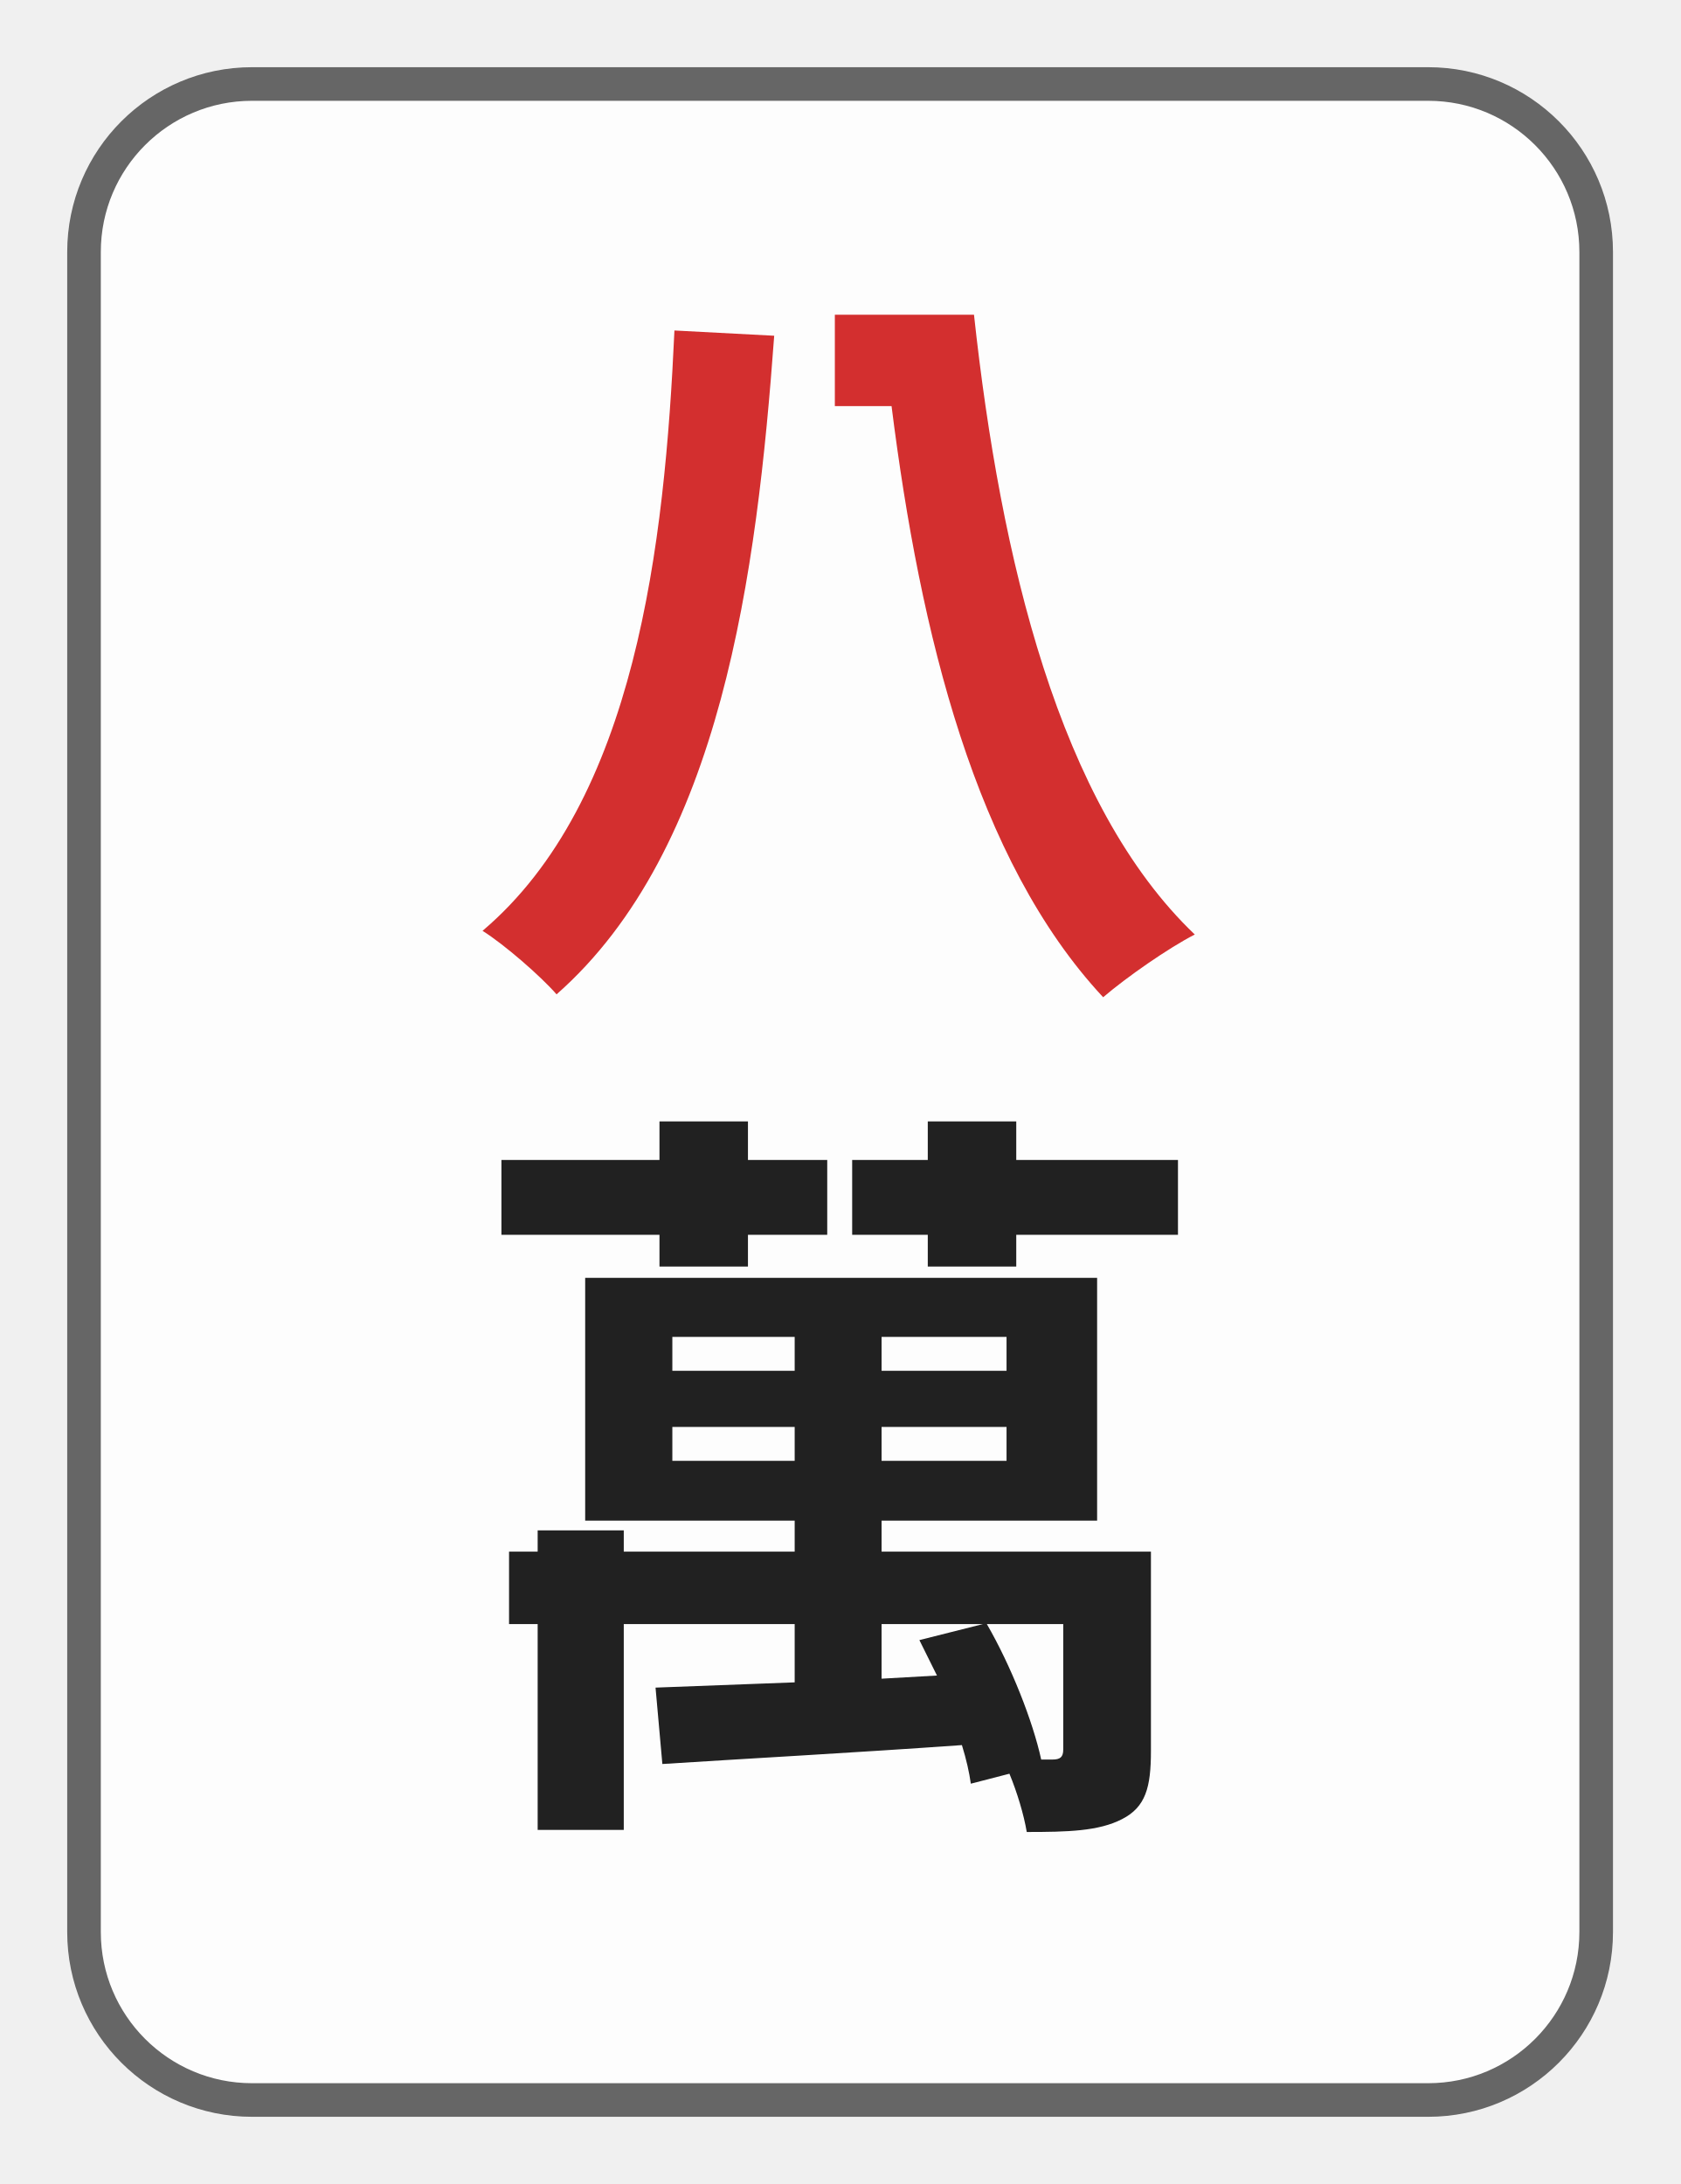
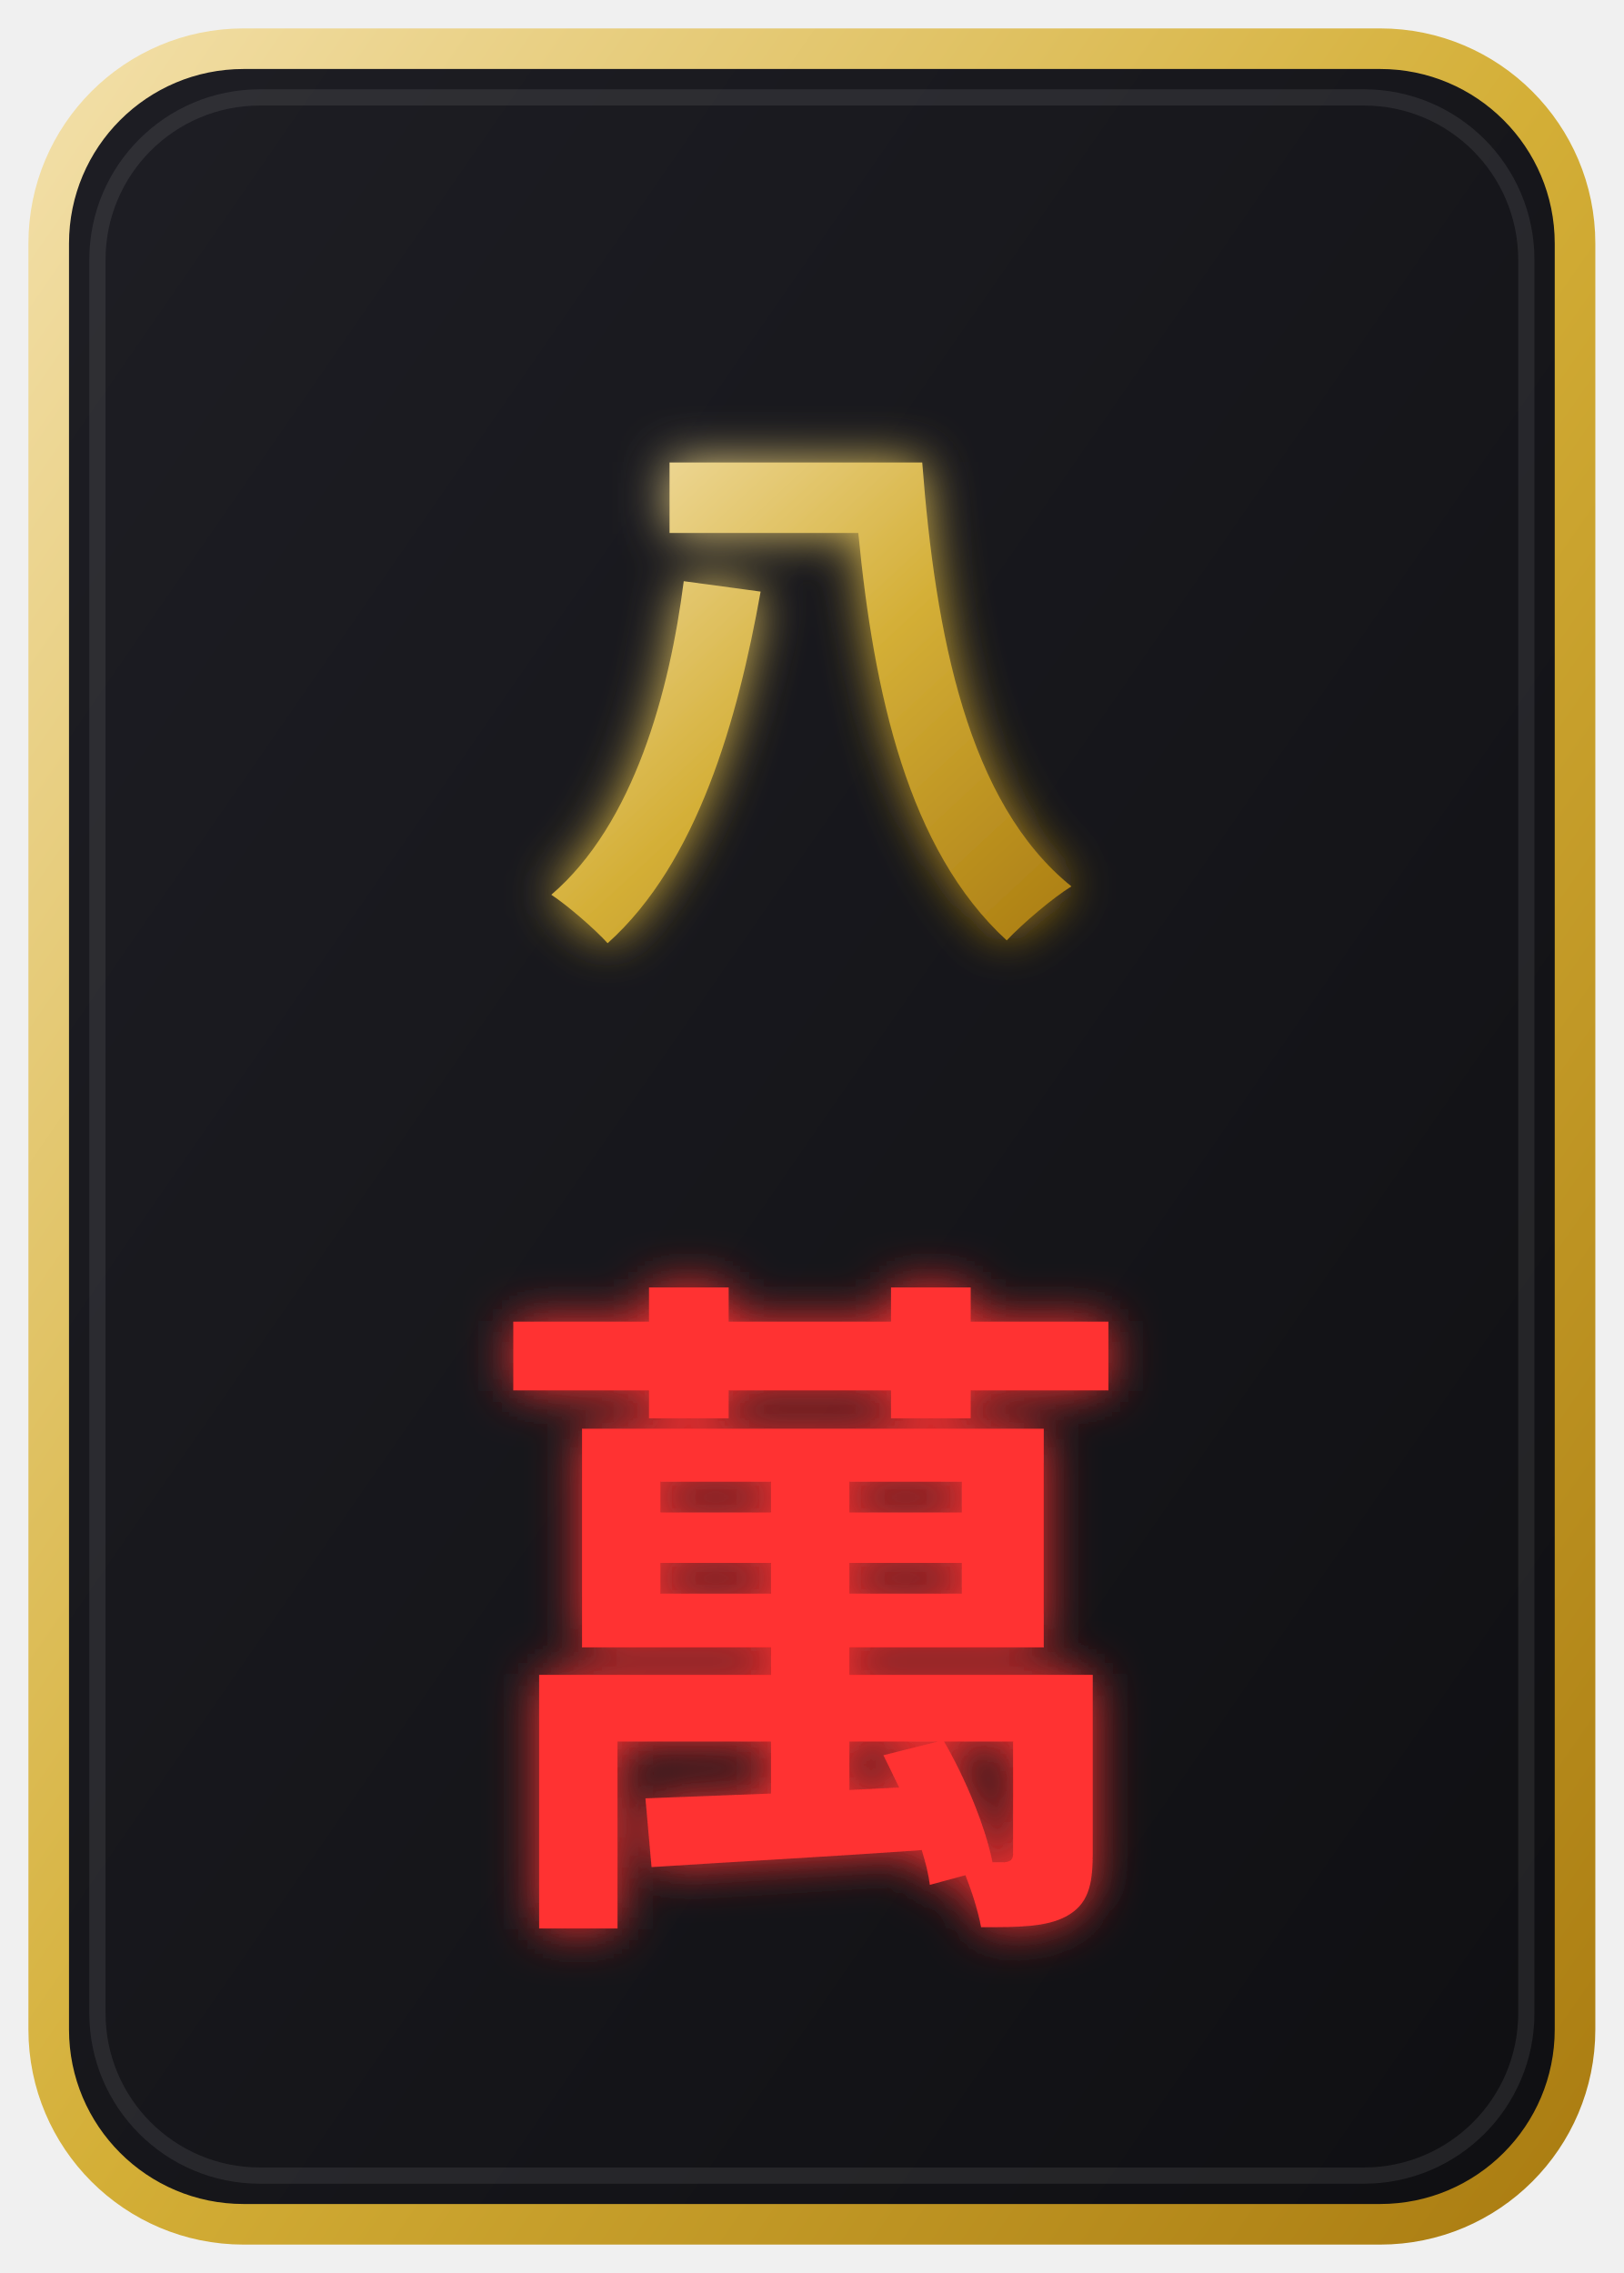
- <svg xmlns="http://www.w3.org/2000/svg" viewBox="0 0 100 130">
-   <rect x="5" y="5" width="90" height="120" rx="10" ry="10" fill="#fdfdfd" stroke="#666" stroke-width="2" />
-   <text x="50" y="55" font-family="'KaiTi', 'Kaiti TC', 'Noto Sans CJK TC', 'SimKai', serif" font-size="45" font-weight="bold" fill="#d32f2f" text-anchor="middle">八</text>
-   <text x="50" y="105" font-family="'KaiTi', 'Kaiti TC', 'Noto Sans CJK TC', 'SimKai', serif" font-size="45" font-weight="bold" fill="#212121" text-anchor="middle">萬</text>
+ <svg xmlns="http://www.w3.org/2000/svg" viewBox="0 0 100 140" width="100" height="140">
+   <defs>
+     <linearGradient id="tileBg" x1="0%" y1="0%" x2="100%" y2="100%">
+       <stop offset="0%" stop-color="#1e1e24" />
+       <stop offset="100%" stop-color="#0f0f12" />
+     </linearGradient>
+     <linearGradient id="gold" x1="0%" y1="0%" x2="100%" y2="100%">
+       <stop offset="0%" stop-color="#f3e0aa" />
+       <stop offset="50%" stop-color="#d4af37" />
+       <stop offset="100%" stop-color="#aa7c11" />
+     </linearGradient>
+     <filter id="glow" x="-20%" y="-20%" width="140%" height="140%">
+       <feGaussianBlur stdDeviation="1.5" result="blur" />
+       <feComposite in="SourceGraphic" in2="blur" operator="over" />
+     </filter>
+   </defs>
+   <rect x="3" y="3" width="94" height="134" rx="12" ry="12" fill="url(#tileBg)" stroke="url(#gold)" stroke-width="2.5" />
+   <rect x="6" y="6" width="88" height="128" rx="10" ry="10" fill="none" stroke="#ffffff" stroke-opacity="0.08" stroke-width="1" />
+   <text x="50" y="55" font-family="serif" font-size="34" font-weight="bold" fill="url(#gold)" text-anchor="middle" filter="url(#glow)">八</text>
+   <text x="50" y="115" font-family="serif" font-size="42" font-weight="bold" fill="#ff3333" text-anchor="middle" filter="url(#glow)">萬</text>
</svg>
